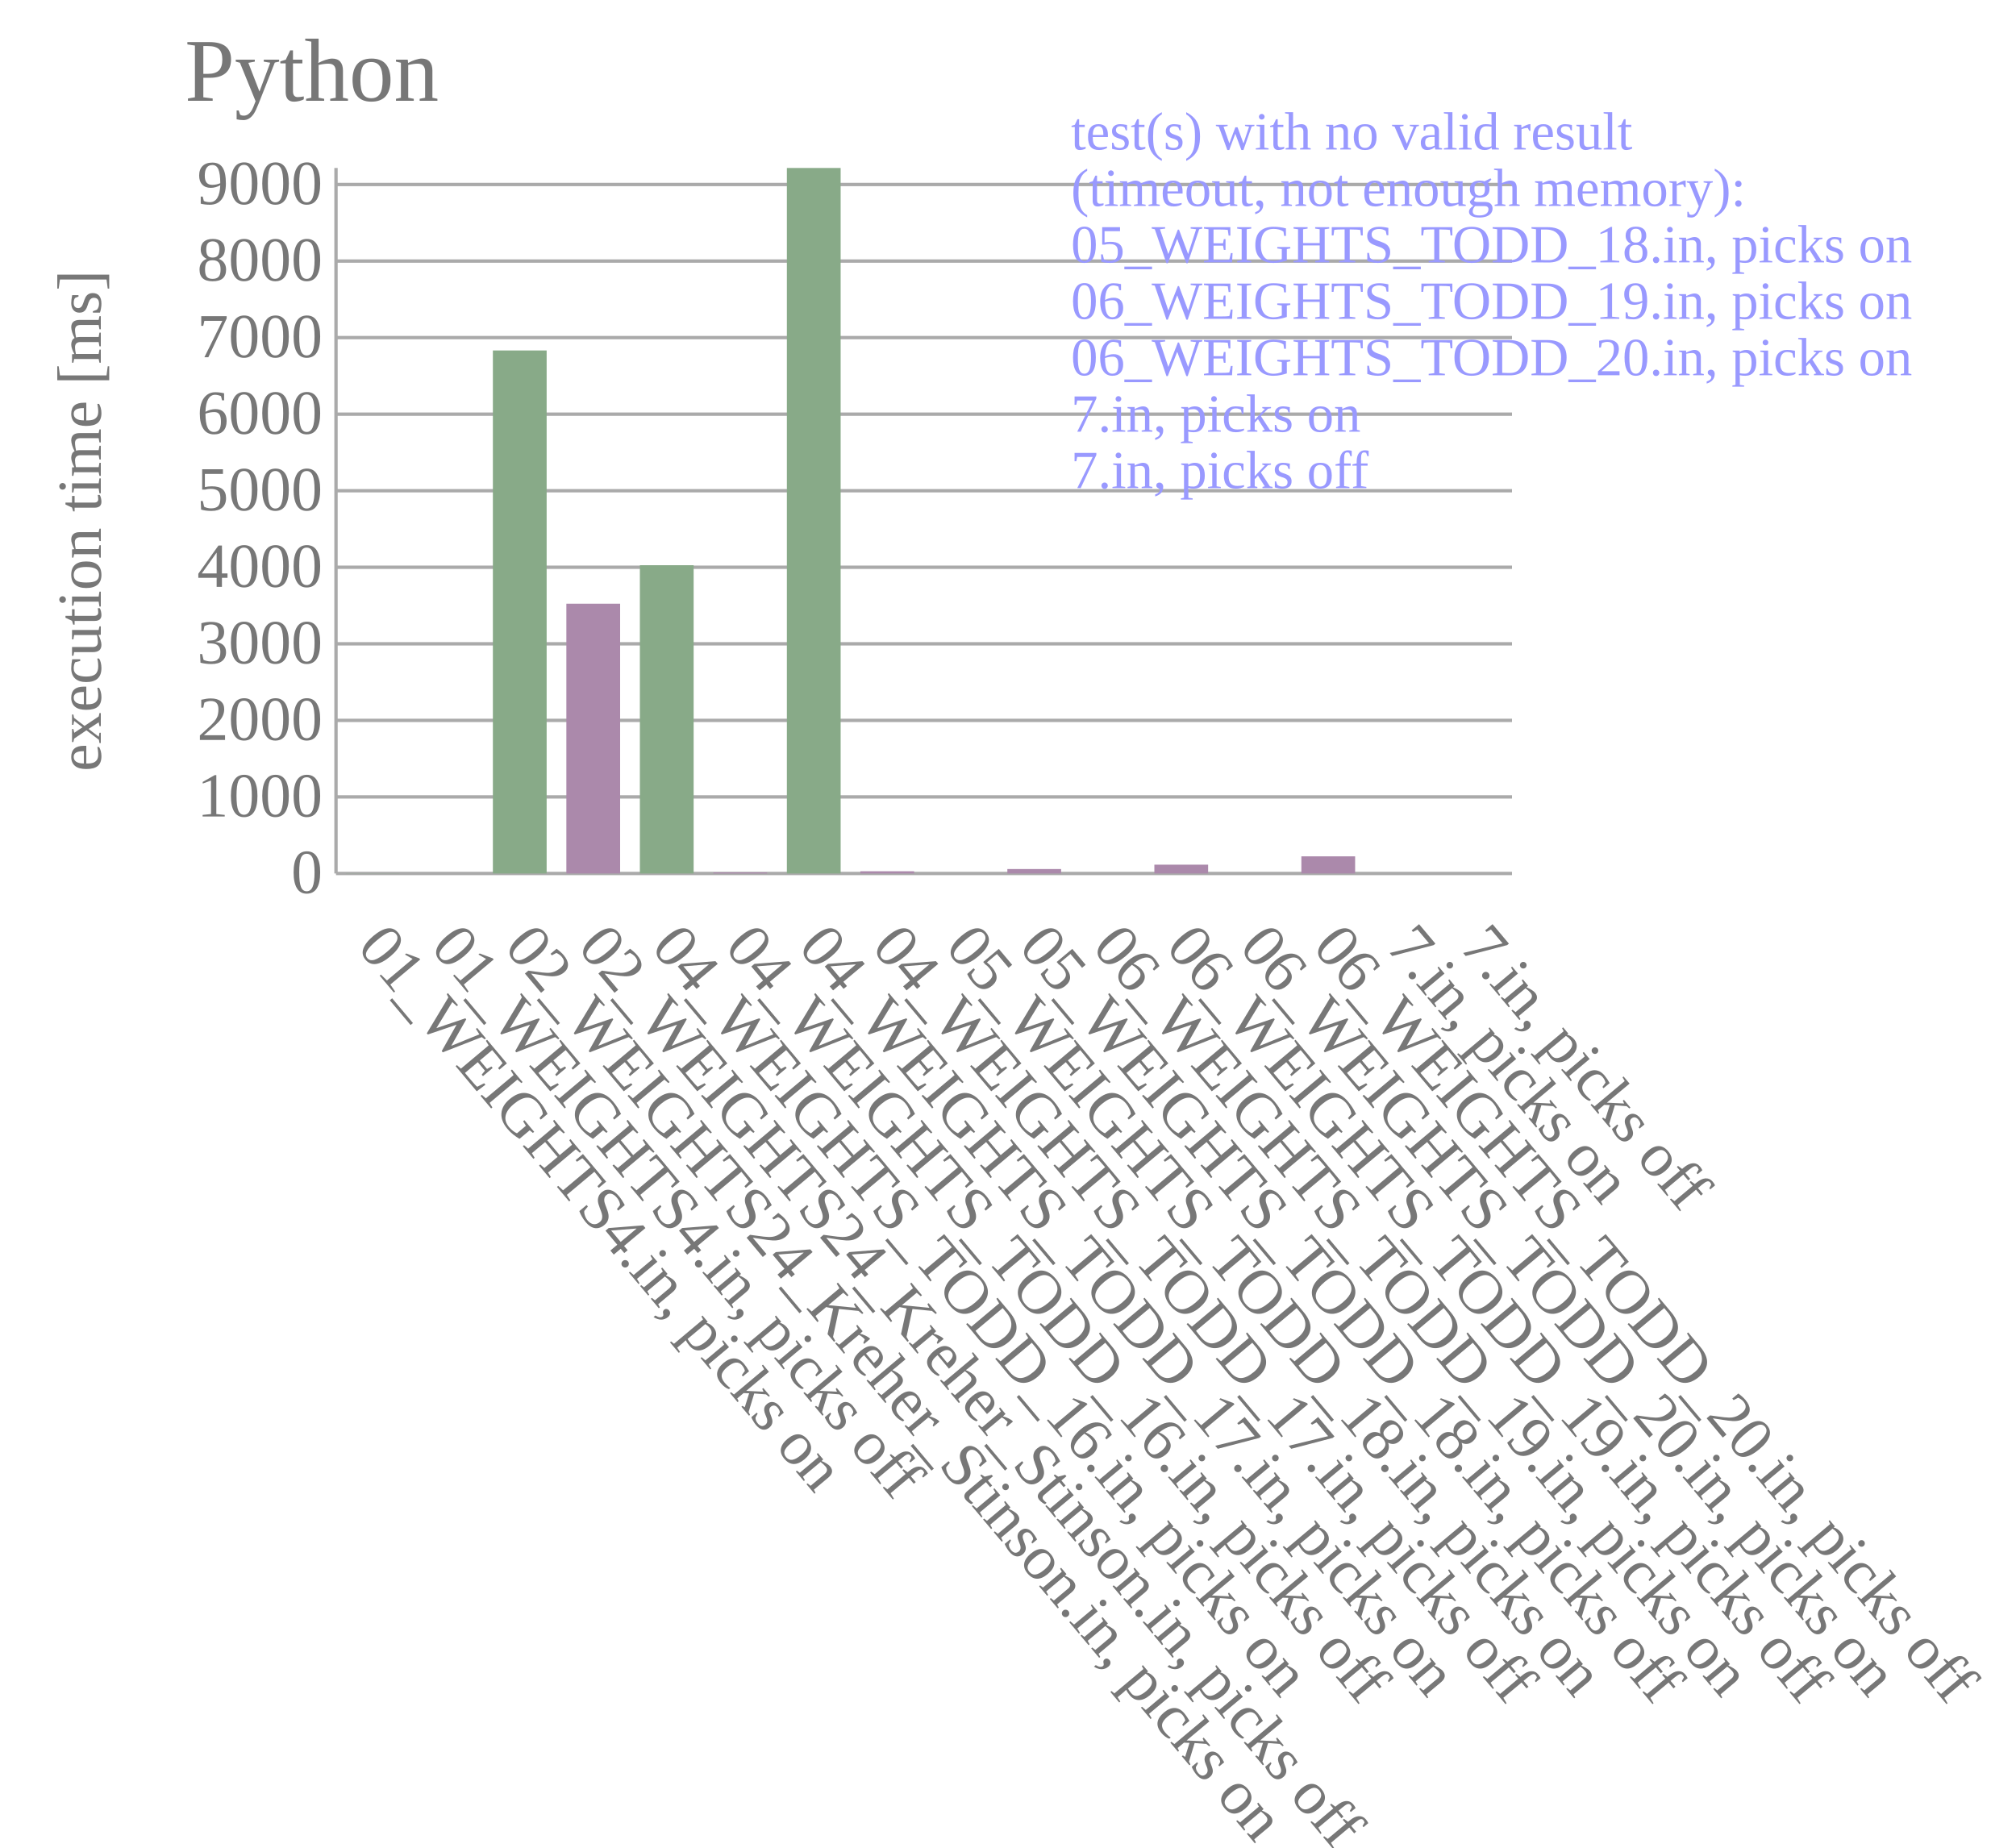
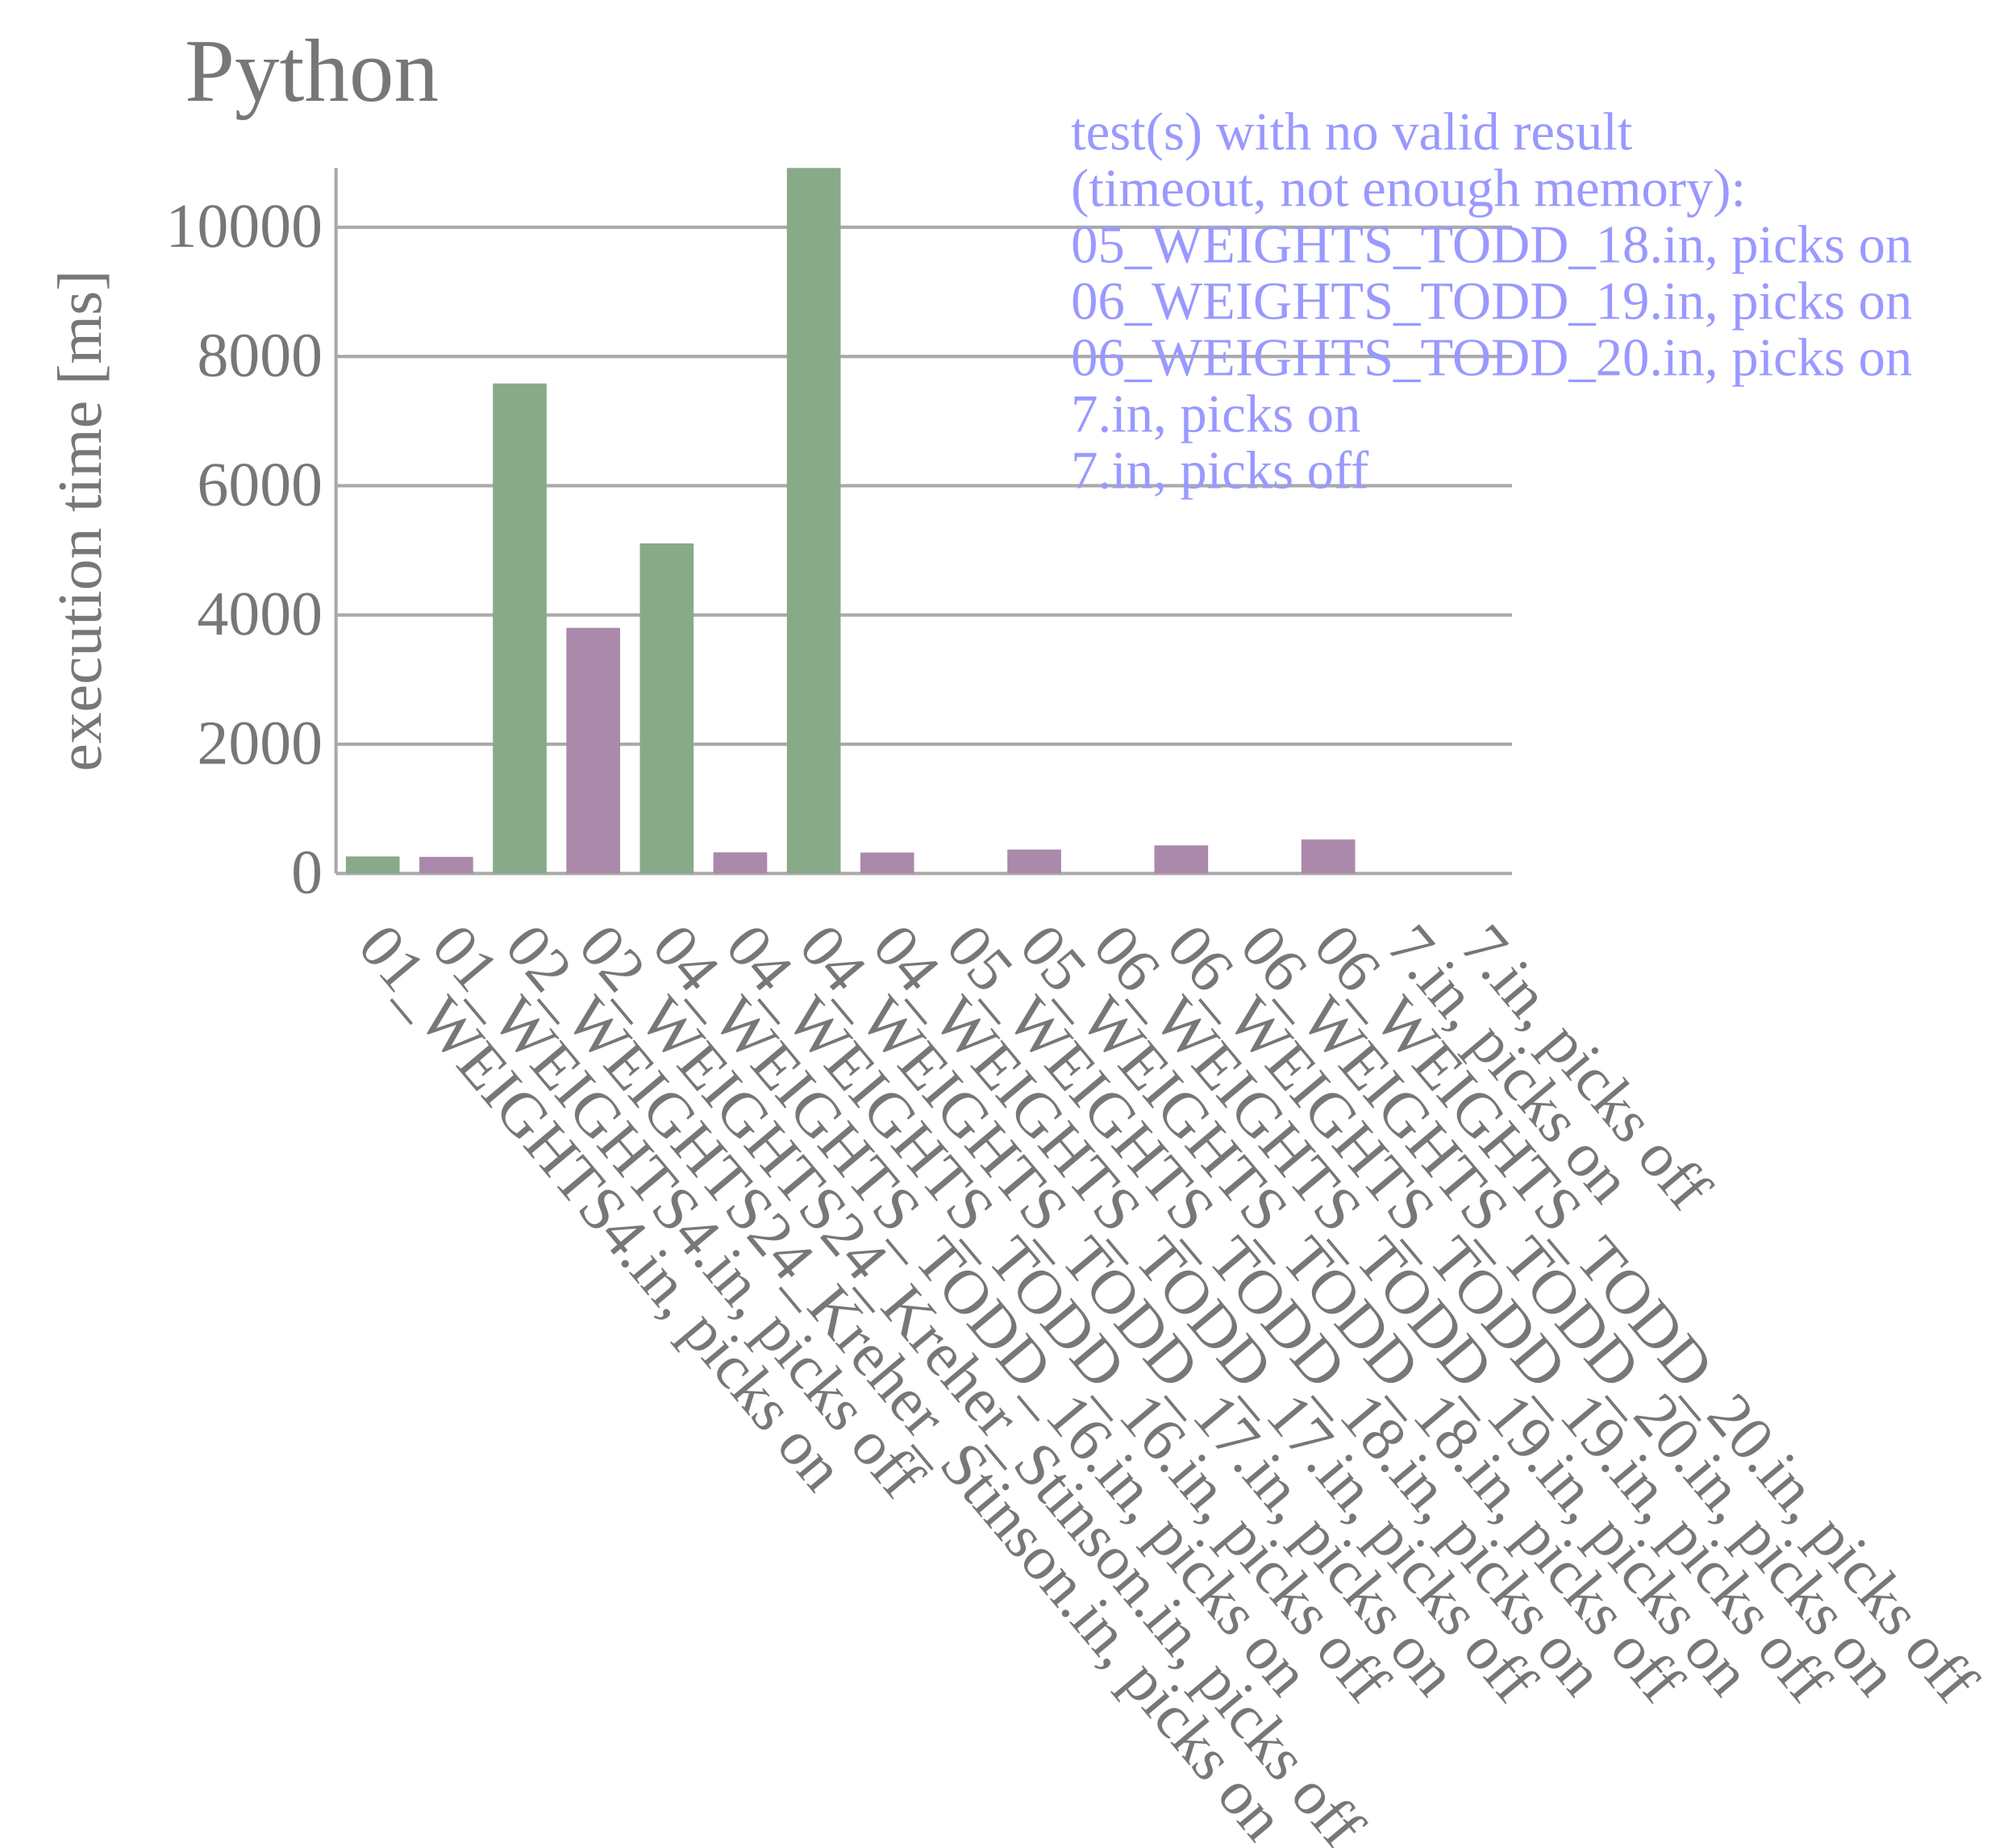
<svg xmlns="http://www.w3.org/2000/svg" sds="23" width="600" height="550">
  <text x="105.94" y="282" font-size="14pt" fill="#777" text-anchor="start" transform="rotate(50, 105.94, 282)">01_WEIGHTS4.in, picks on</text>
  <text x="127.81" y="282" font-size="14pt" fill="#777" text-anchor="start" transform="rotate(50, 127.81, 282)">01_WEIGHTS4.in, picks off</text>
  <text x="149.69" y="282" font-size="14pt" fill="#777" text-anchor="start" transform="rotate(50, 149.69, 282)">02_WEIGHTS24_Kreher_Stinson.in, picks on</text>
  <text x="171.56" y="282" font-size="14pt" fill="#777" text-anchor="start" transform="rotate(50, 171.56, 282)">02_WEIGHTS24_Kreher_Stinson.in, picks off</text>
  <text x="193.44" y="282" font-size="14pt" fill="#777" text-anchor="start" transform="rotate(50, 193.44, 282)">04_WEIGHTS_TODD_16.in, picks on</text>
  <text x="215.31" y="282" font-size="14pt" fill="#777" text-anchor="start" transform="rotate(50, 215.31, 282)">04_WEIGHTS_TODD_16.in, picks off</text>
  <text x="237.19" y="282" font-size="14pt" fill="#777" text-anchor="start" transform="rotate(50, 237.19, 282)">04_WEIGHTS_TODD_17.in, picks on</text>
  <text x="259.06" y="282" font-size="14pt" fill="#777" text-anchor="start" transform="rotate(50, 259.06, 282)">04_WEIGHTS_TODD_17.in, picks off</text>
  <text x="280.94" y="282" font-size="14pt" fill="#777" text-anchor="start" transform="rotate(50, 280.94, 282)">05_WEIGHTS_TODD_18.in, picks on</text>
  <text x="302.81" y="282" font-size="14pt" fill="#777" text-anchor="start" transform="rotate(50, 302.81, 282)">05_WEIGHTS_TODD_18.in, picks off</text>
  <text x="324.69" y="282" font-size="14pt" fill="#777" text-anchor="start" transform="rotate(50, 324.69, 282)">06_WEIGHTS_TODD_19.in, picks on</text>
  <text x="346.56" y="282" font-size="14pt" fill="#777" text-anchor="start" transform="rotate(50, 346.56, 282)">06_WEIGHTS_TODD_19.in, picks off</text>
  <text x="368.44" y="282" font-size="14pt" fill="#777" text-anchor="start" transform="rotate(50, 368.44, 282)">06_WEIGHTS_TODD_20.in, picks on</text>
  <text x="390.31" y="282" font-size="14pt" fill="#777" text-anchor="start" transform="rotate(50, 390.31, 282)">06_WEIGHTS_TODD_20.in, picks off</text>
  <text x="412.19" y="282" font-size="14pt" fill="#777" text-anchor="start" transform="rotate(50, 412.19, 282)">7.in, picks on</text>
  <text x="434.06" y="282" font-size="14pt" fill="#777" text-anchor="start" transform="rotate(50, 434.06, 282)">7.in, picks off</text>
  <polyline points="100,260,100,50" stroke="#aaa" stroke-width="1.0" />
  <polyline points="100,260,450,260" stroke="#aaa" stroke-width="1.0" />
-   <polyline points="100,237.21,450,237.21" stroke="#aaa" stroke-width="1.0" />
-   <polyline points="100,214.43,450,214.43" stroke="#aaa" stroke-width="1.0" />
-   <polyline points="100,191.64,450,191.64" stroke="#aaa" stroke-width="1.0" />
-   <polyline points="100,168.85,450,168.85" stroke="#aaa" stroke-width="1.0" />
-   <polyline points="100,146.07,450,146.07" stroke="#aaa" stroke-width="1.0" />
-   <polyline points="100,123.28,450,123.28" stroke="#aaa" stroke-width="1.0" />
-   <polyline points="100,100.49,450,100.49" stroke="#aaa" stroke-width="1.0" />
-   <polyline points="100,77.71,450,77.71" stroke="#aaa" stroke-width="1.0" />
-   <polyline points="100,54.92,450,54.92" stroke="#aaa" stroke-width="1.0" />
+   <polyline points="100,221.53,450,221.53" stroke="#aaa" stroke-width="1.0" />
+   <polyline points="100,183.06,450,183.06" stroke="#aaa" stroke-width="1.0" />
+   <polyline points="100,144.58,450,144.58" stroke="#aaa" stroke-width="1.0" />
+   <polyline points="100,106.11,450,106.11" stroke="#aaa" stroke-width="1.0" />
+   <polyline points="100,67.64,450,67.64" stroke="#aaa" stroke-width="1.0" />
  <text x="96" y="265.83" font-size="14pt" fill="#777" text-anchor="end">0</text>
-   <text x="96" y="243.05" font-size="14pt" fill="#777" text-anchor="end">1000</text>
-   <text x="96" y="220.26" font-size="14pt" fill="#777" text-anchor="end">2000</text>
-   <text x="96" y="197.47" font-size="14pt" fill="#777" text-anchor="end">3000</text>
-   <text x="96" y="174.69" font-size="14pt" fill="#777" text-anchor="end">4000</text>
-   <text x="96" y="151.90" font-size="14pt" fill="#777" text-anchor="end">5000</text>
-   <text x="96" y="129.11" font-size="14pt" fill="#777" text-anchor="end">6000</text>
-   <text x="96" y="106.33" font-size="14pt" fill="#777" text-anchor="end">7000</text>
-   <text x="96" y="83.54" font-size="14pt" fill="#777" text-anchor="end">8000</text>
-   <text x="96" y="60.76" font-size="14pt" fill="#777" text-anchor="end">9000</text>
+   <text x="96" y="227.36" font-size="14pt" fill="#777" text-anchor="end">2000</text>
+   <text x="96" y="188.89" font-size="14pt" fill="#777" text-anchor="end">4000</text>
+   <text x="96" y="150.42" font-size="14pt" fill="#777" text-anchor="end">6000</text>
+   <text x="96" y="111.94" font-size="14pt" fill="#777" text-anchor="end">8000</text>
+   <text x="96" y="73.47" font-size="14pt" fill="#777" text-anchor="end">10000</text>
  <text x="30" y="155" font-size="14pt" fill="#777" text-anchor="middle" transform="rotate(-90, 30, 155)">execution time [ms]</text>
-   <rect x="102.94" y="259.95" width="16" height="0.05" fill="#88AA88" />
-   <rect x="124.81" y="260" width="16" height="0" fill="#AB89AB" />
-   <rect x="146.69" y="104.32" width="16" height="155.68" fill="#88AA88" />
-   <rect x="168.56" y="179.70" width="16" height="80.30" fill="#AB89AB" />
-   <rect x="190.44" y="168.24" width="16" height="91.76" fill="#88AA88" />
-   <rect x="212.31" y="259.68" width="16" height="0.32" fill="#AB89AB" />
+   <rect x="102.94" y="254.94" width="16" height="5.06" fill="#88AA88" />
+   <rect x="124.81" y="255.06" width="16" height="4.94" fill="#AB89AB" />
+   <rect x="146.69" y="114.15" width="16" height="145.85" fill="#88AA88" />
+   <rect x="168.56" y="186.88" width="16" height="73.12" fill="#AB89AB" />
+   <rect x="190.44" y="161.74" width="16" height="98.26" fill="#88AA88" />
+   <rect x="212.31" y="253.71" width="16" height="6.29" fill="#AB89AB" />
  <rect x="234.19" y="50" width="16" height="210" fill="#88AA88" />
-   <rect x="256.06" y="259.34" width="16" height="0.66" fill="#AB89AB" />
+   <rect x="256.06" y="253.77" width="16" height="6.23" fill="#AB89AB" />
  <rect x="277.94" y="nan" width="16" height="nan" fill="#88AA88" />
-   <rect x="299.81" y="258.68" width="16" height="1.32" fill="#AB89AB" />
+   <rect x="299.81" y="252.88" width="16" height="7.12" fill="#AB89AB" />
  <rect x="321.69" y="nan" width="16" height="nan" fill="#88AA88" />
-   <rect x="343.56" y="257.38" width="16" height="2.62" fill="#AB89AB" />
+   <rect x="343.56" y="251.63" width="16" height="8.37" fill="#AB89AB" />
  <rect x="365.44" y="nan" width="16" height="nan" fill="#88AA88" />
-   <rect x="387.31" y="254.90" width="16" height="5.10" fill="#AB89AB" />
+   <rect x="387.31" y="249.88" width="16" height="10.12" fill="#AB89AB" />
  <rect x="409.19" y="nan" width="16" height="nan" fill="#88AA88" />
  <rect x="431.06" y="nan" width="16" height="nan" fill="#AB89AB" />
  <text x="55" y="30" font-size="20pt" fill="#777" text-anchor="start">Python</text>
  <text x="318.75" y="44.50" font-size="12pt" fill="#99f" text-anchor="start">
    <tspan>test(s) with no valid result</tspan>
    <tspan x="318.75" dy="1.05em">(timeout, not enough memory):</tspan>
    <tspan x="318.75" dy="1.05em">05_WEIGHTS_TODD_18.in, picks on</tspan>
    <tspan x="318.75" dy="1.05em">06_WEIGHTS_TODD_19.in, picks on</tspan>
    <tspan x="318.75" dy="1.05em">06_WEIGHTS_TODD_20.in, picks on</tspan>
    <tspan x="318.75" dy="1.05em">7.in, picks on</tspan>
    <tspan x="318.75" dy="1.05em">7.in, picks off</tspan>
  </text>
</svg>
